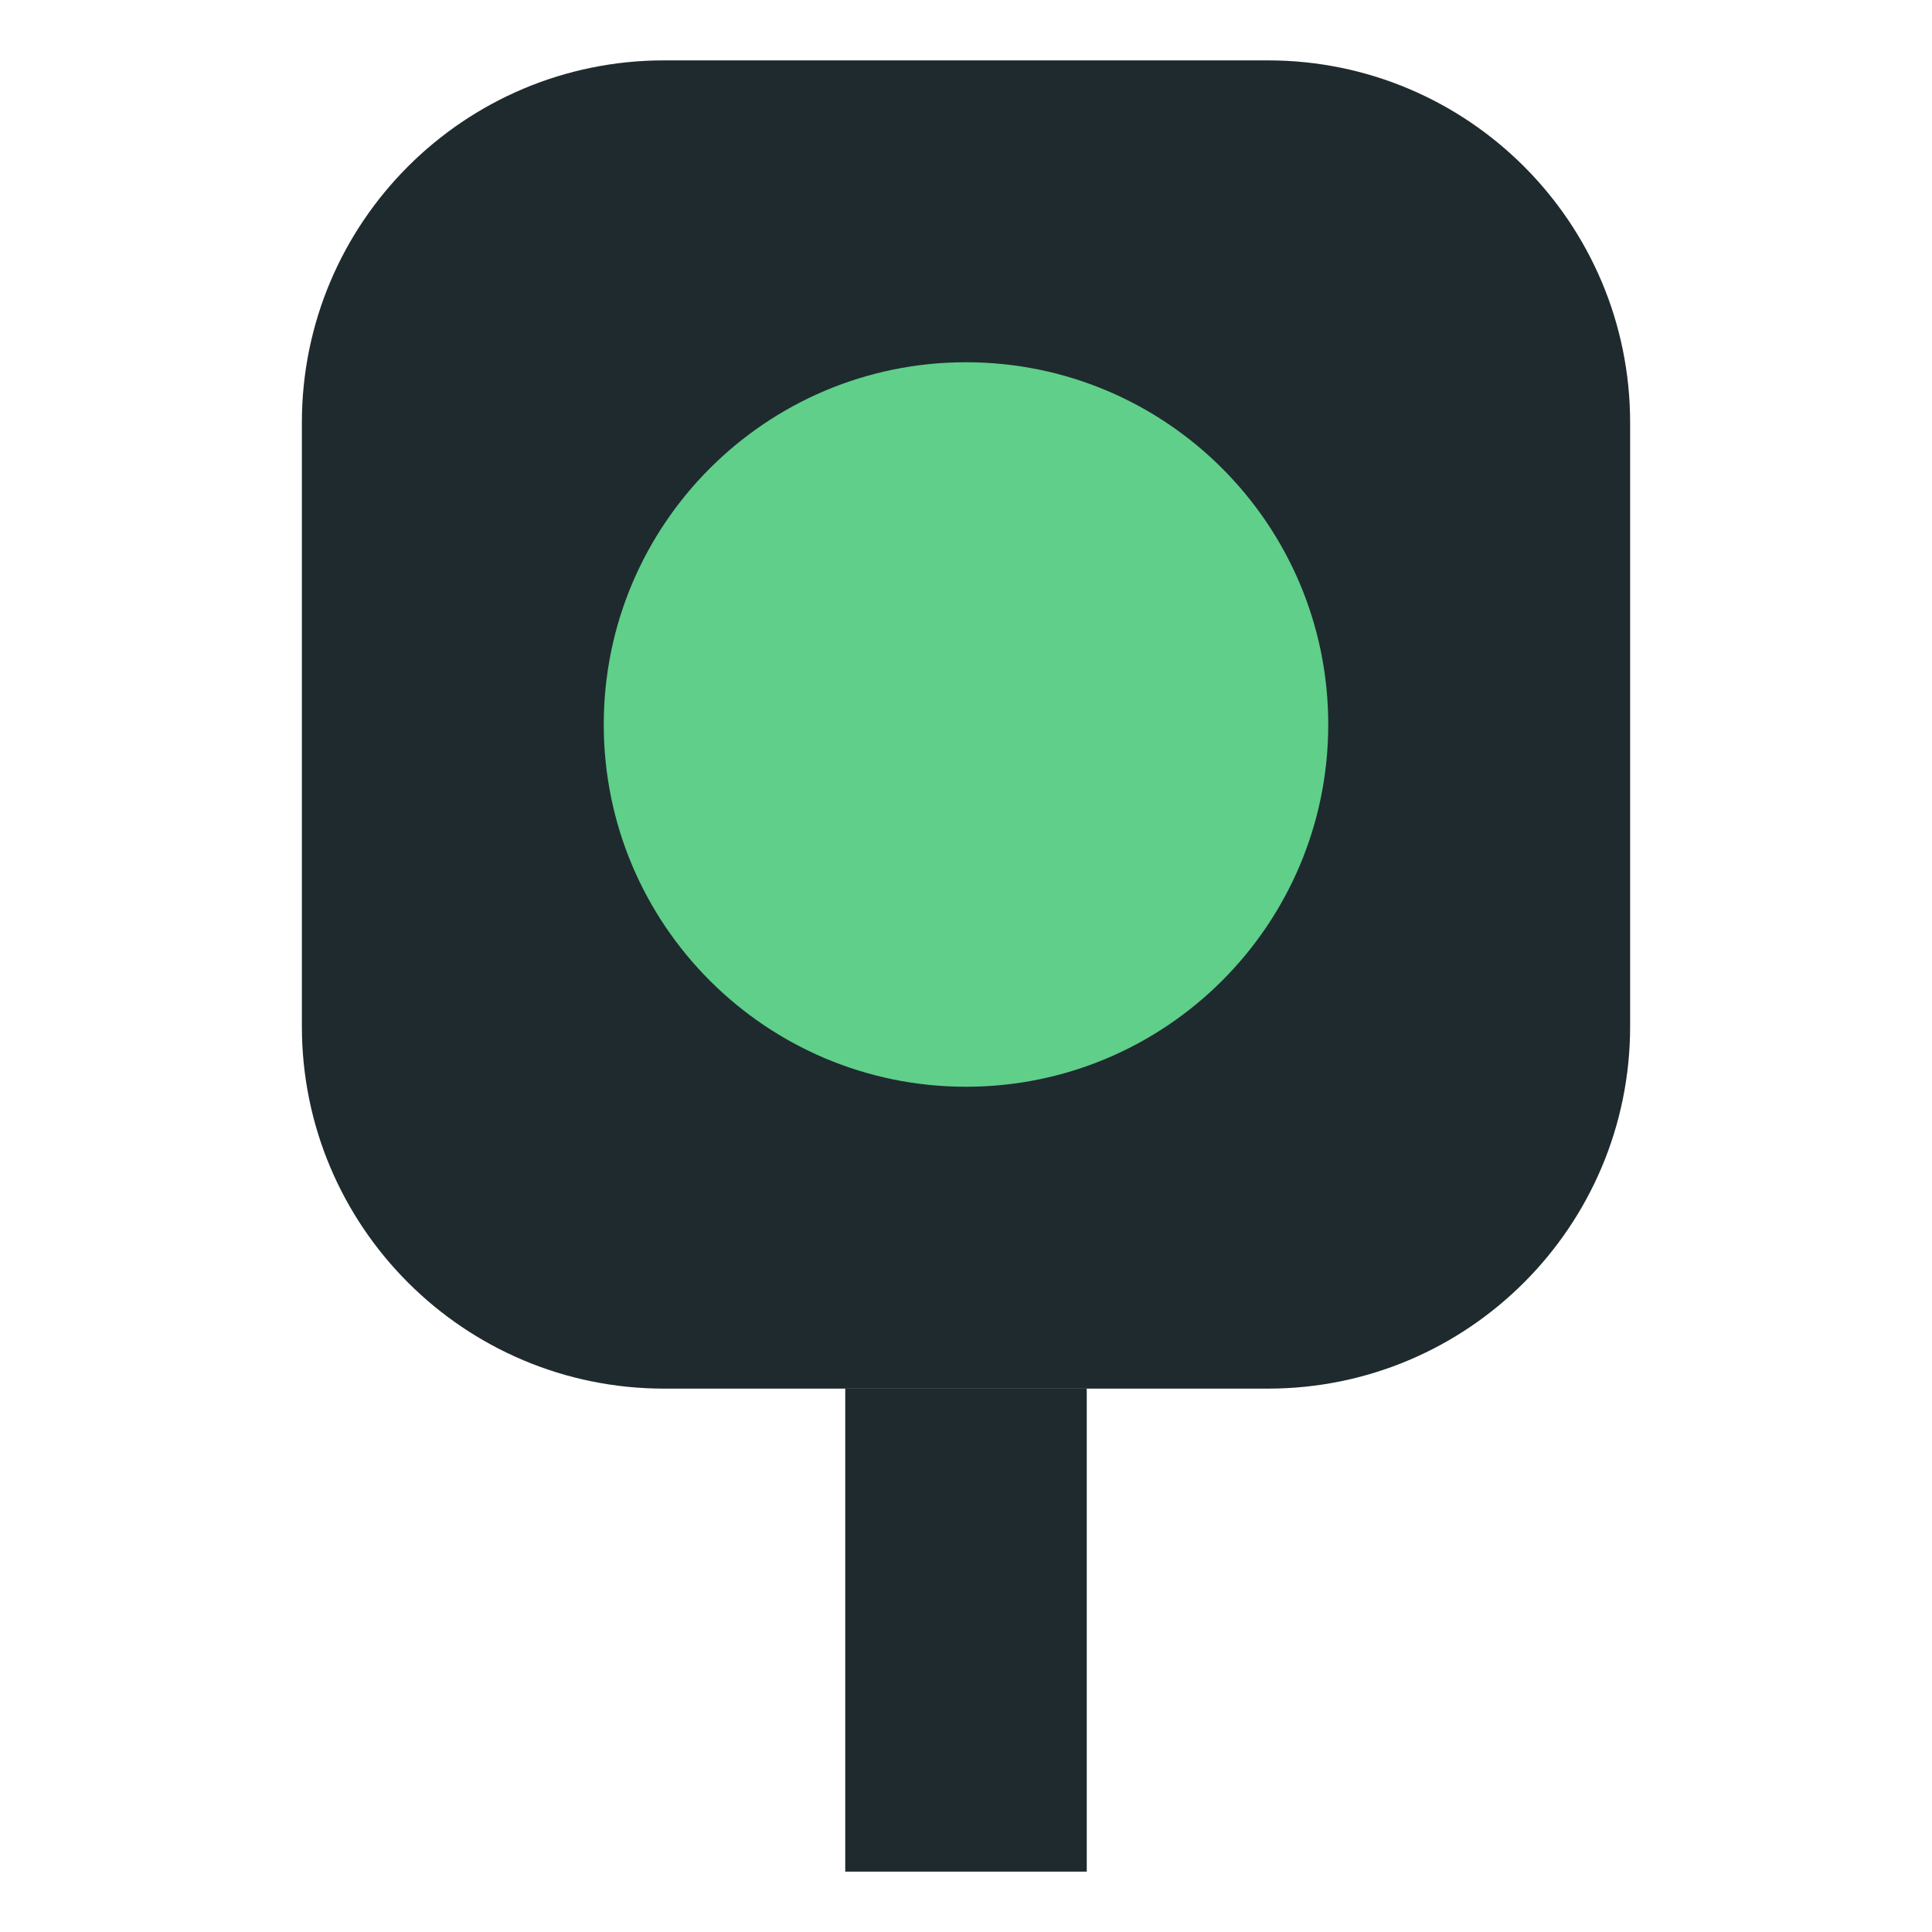
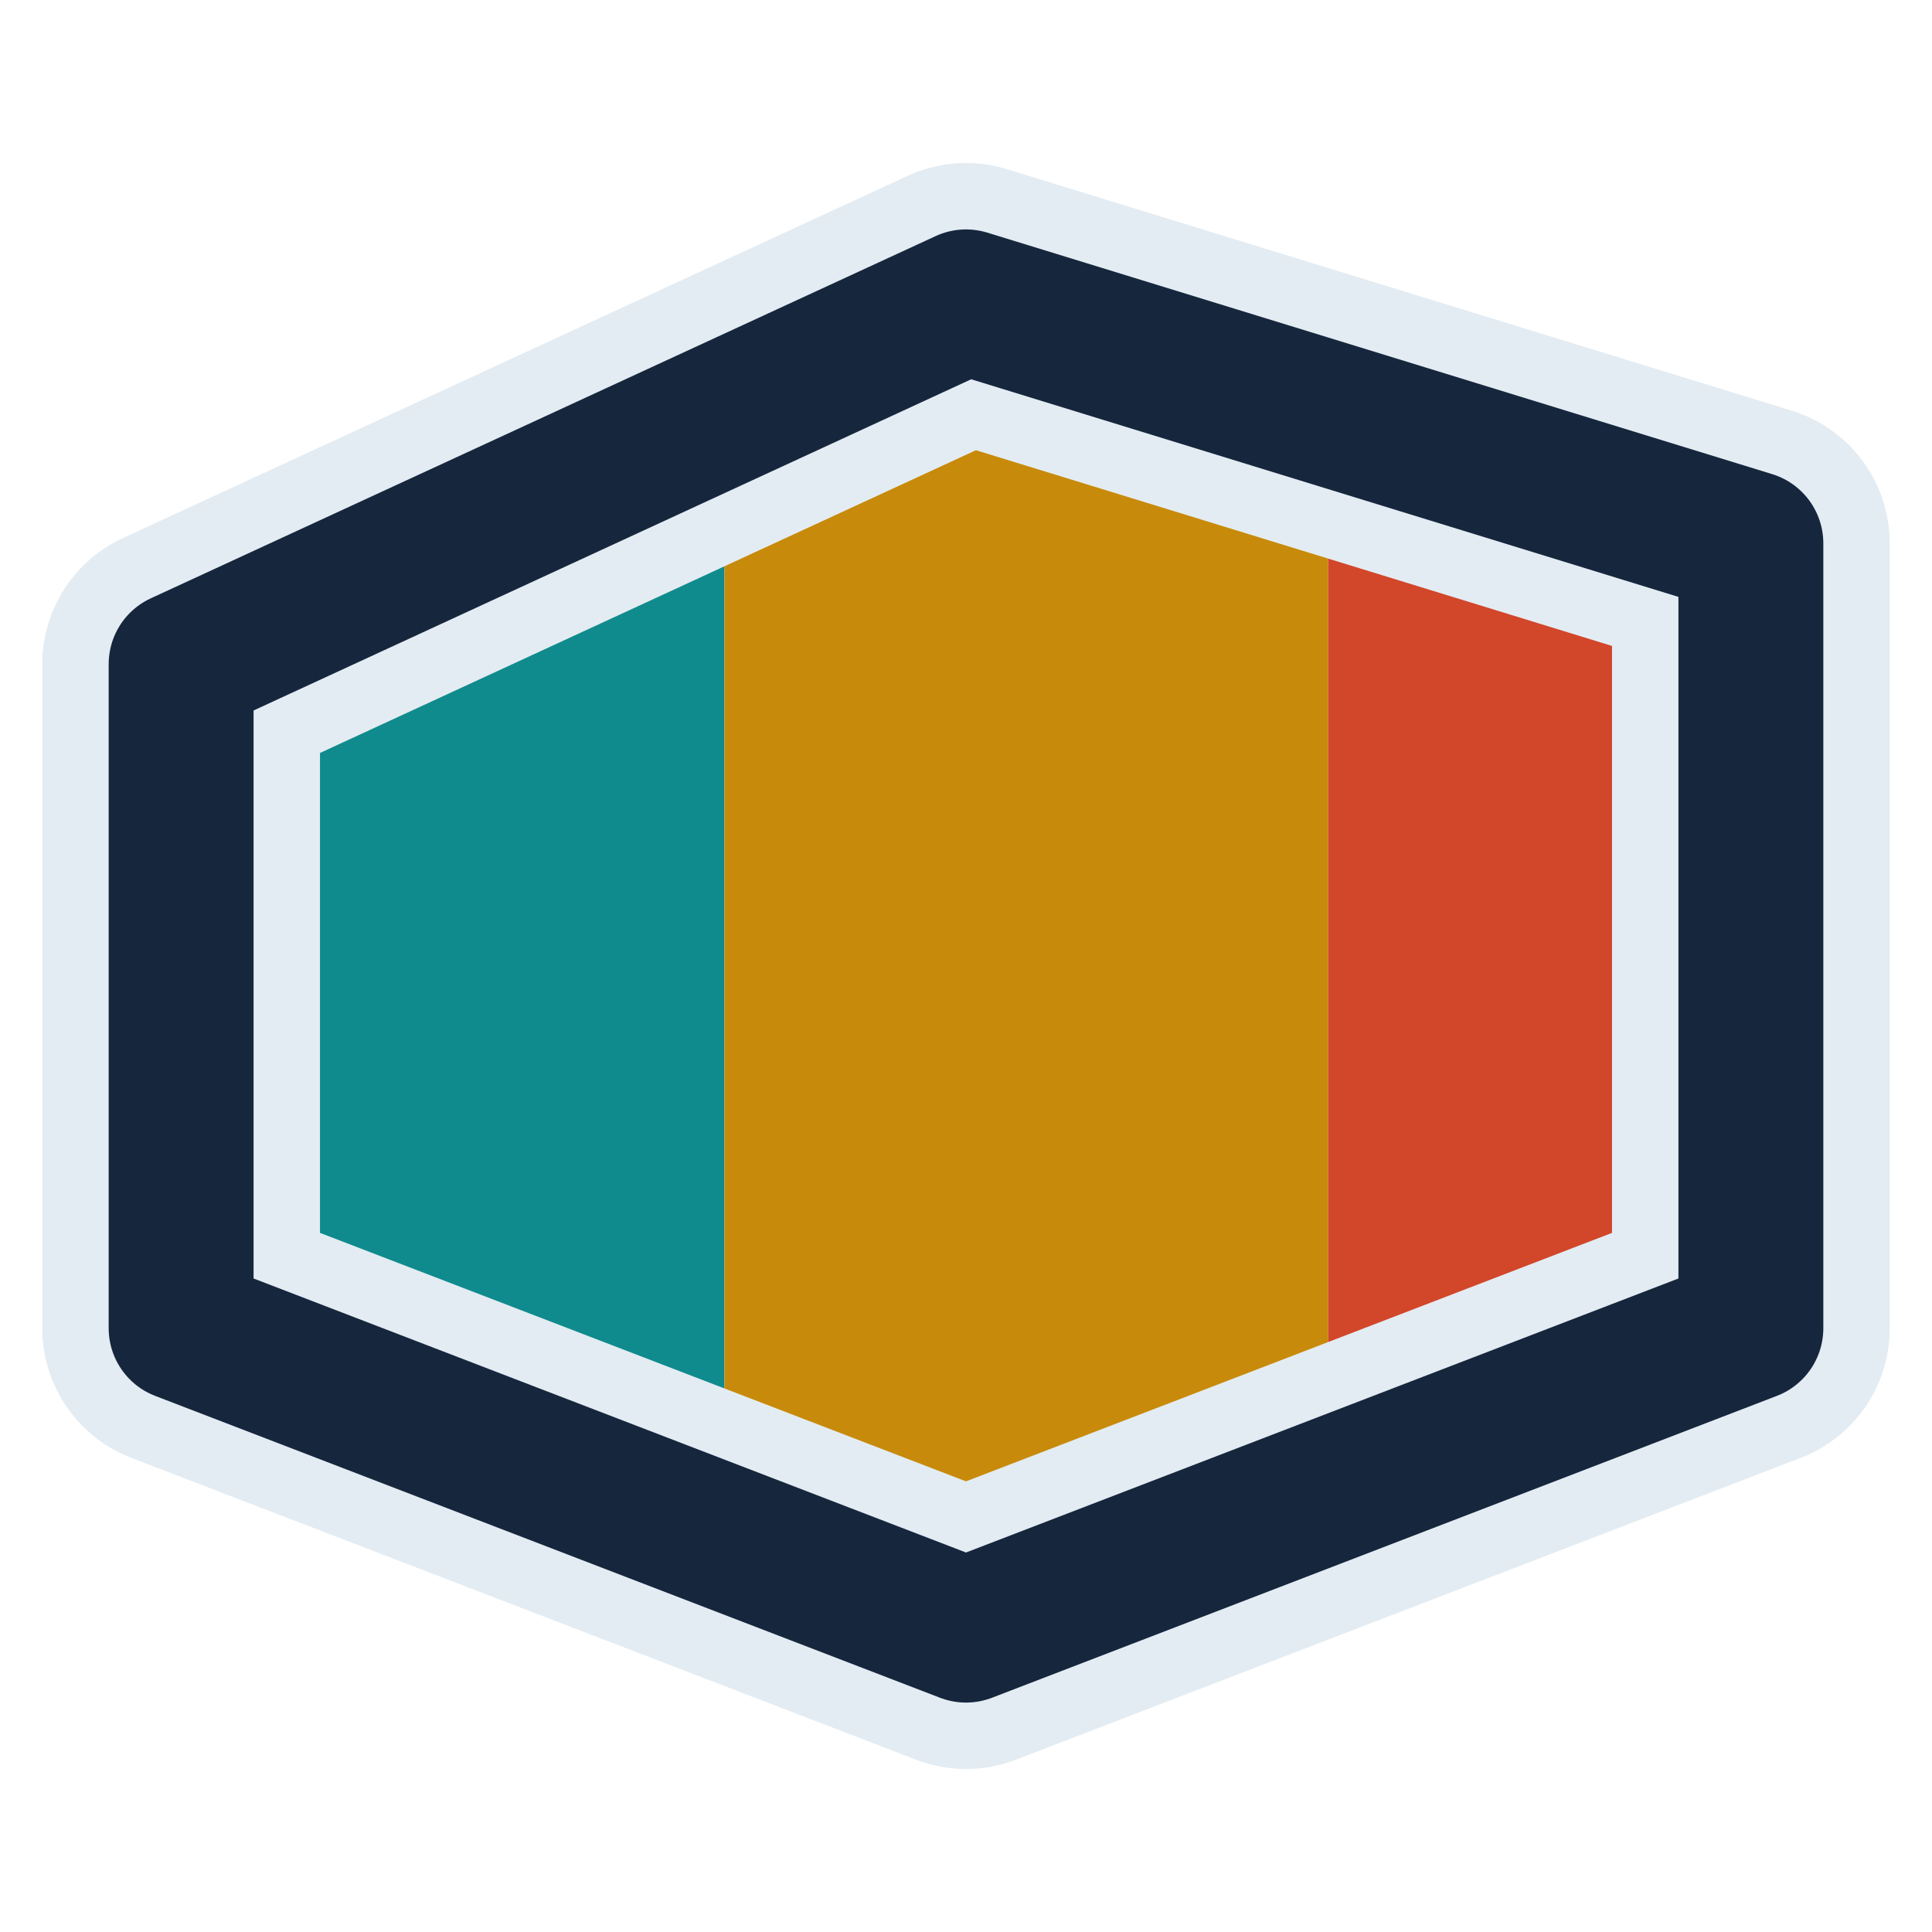
<svg xmlns="http://www.w3.org/2000/svg" viewBox="0 0 32 32">
-   <rect x="5" y="1" width="22" height="22" rx="6" fill="#1f2a2e" />
-   <circle cx="16" cy="12" r="6" fill="#5fcf8a" />
-   <rect x="14" y="23" width="4" height="8" fill="#1f2a2e" />
+   <defs>
+     <clipPath id="c">
+       <polygon points="3,11 16,5 29,9 29,22 16,27 3,22" />
+     </clipPath>
+   </defs>
+   <g clip-path="url(#c)">
+     <rect width="12" height="32" fill="#0f8b8d" />
+     <rect x="12" width="10" height="32" fill="#c88a0a" />
+     <rect x="22" width="10" height="32" fill="#d2462a" />
+   </g>
+   <polygon points="3,11 16,5 29,9 29,22 16,27 3,22" fill="none" stroke="#e3ecf2" stroke-width="4.6" stroke-linejoin="round" />
+   <polygon points="3,11 16,5 29,9 29,22 16,27 3,22" fill="none" stroke="#16263d" stroke-width="2.4" stroke-linejoin="round" />
</svg>
